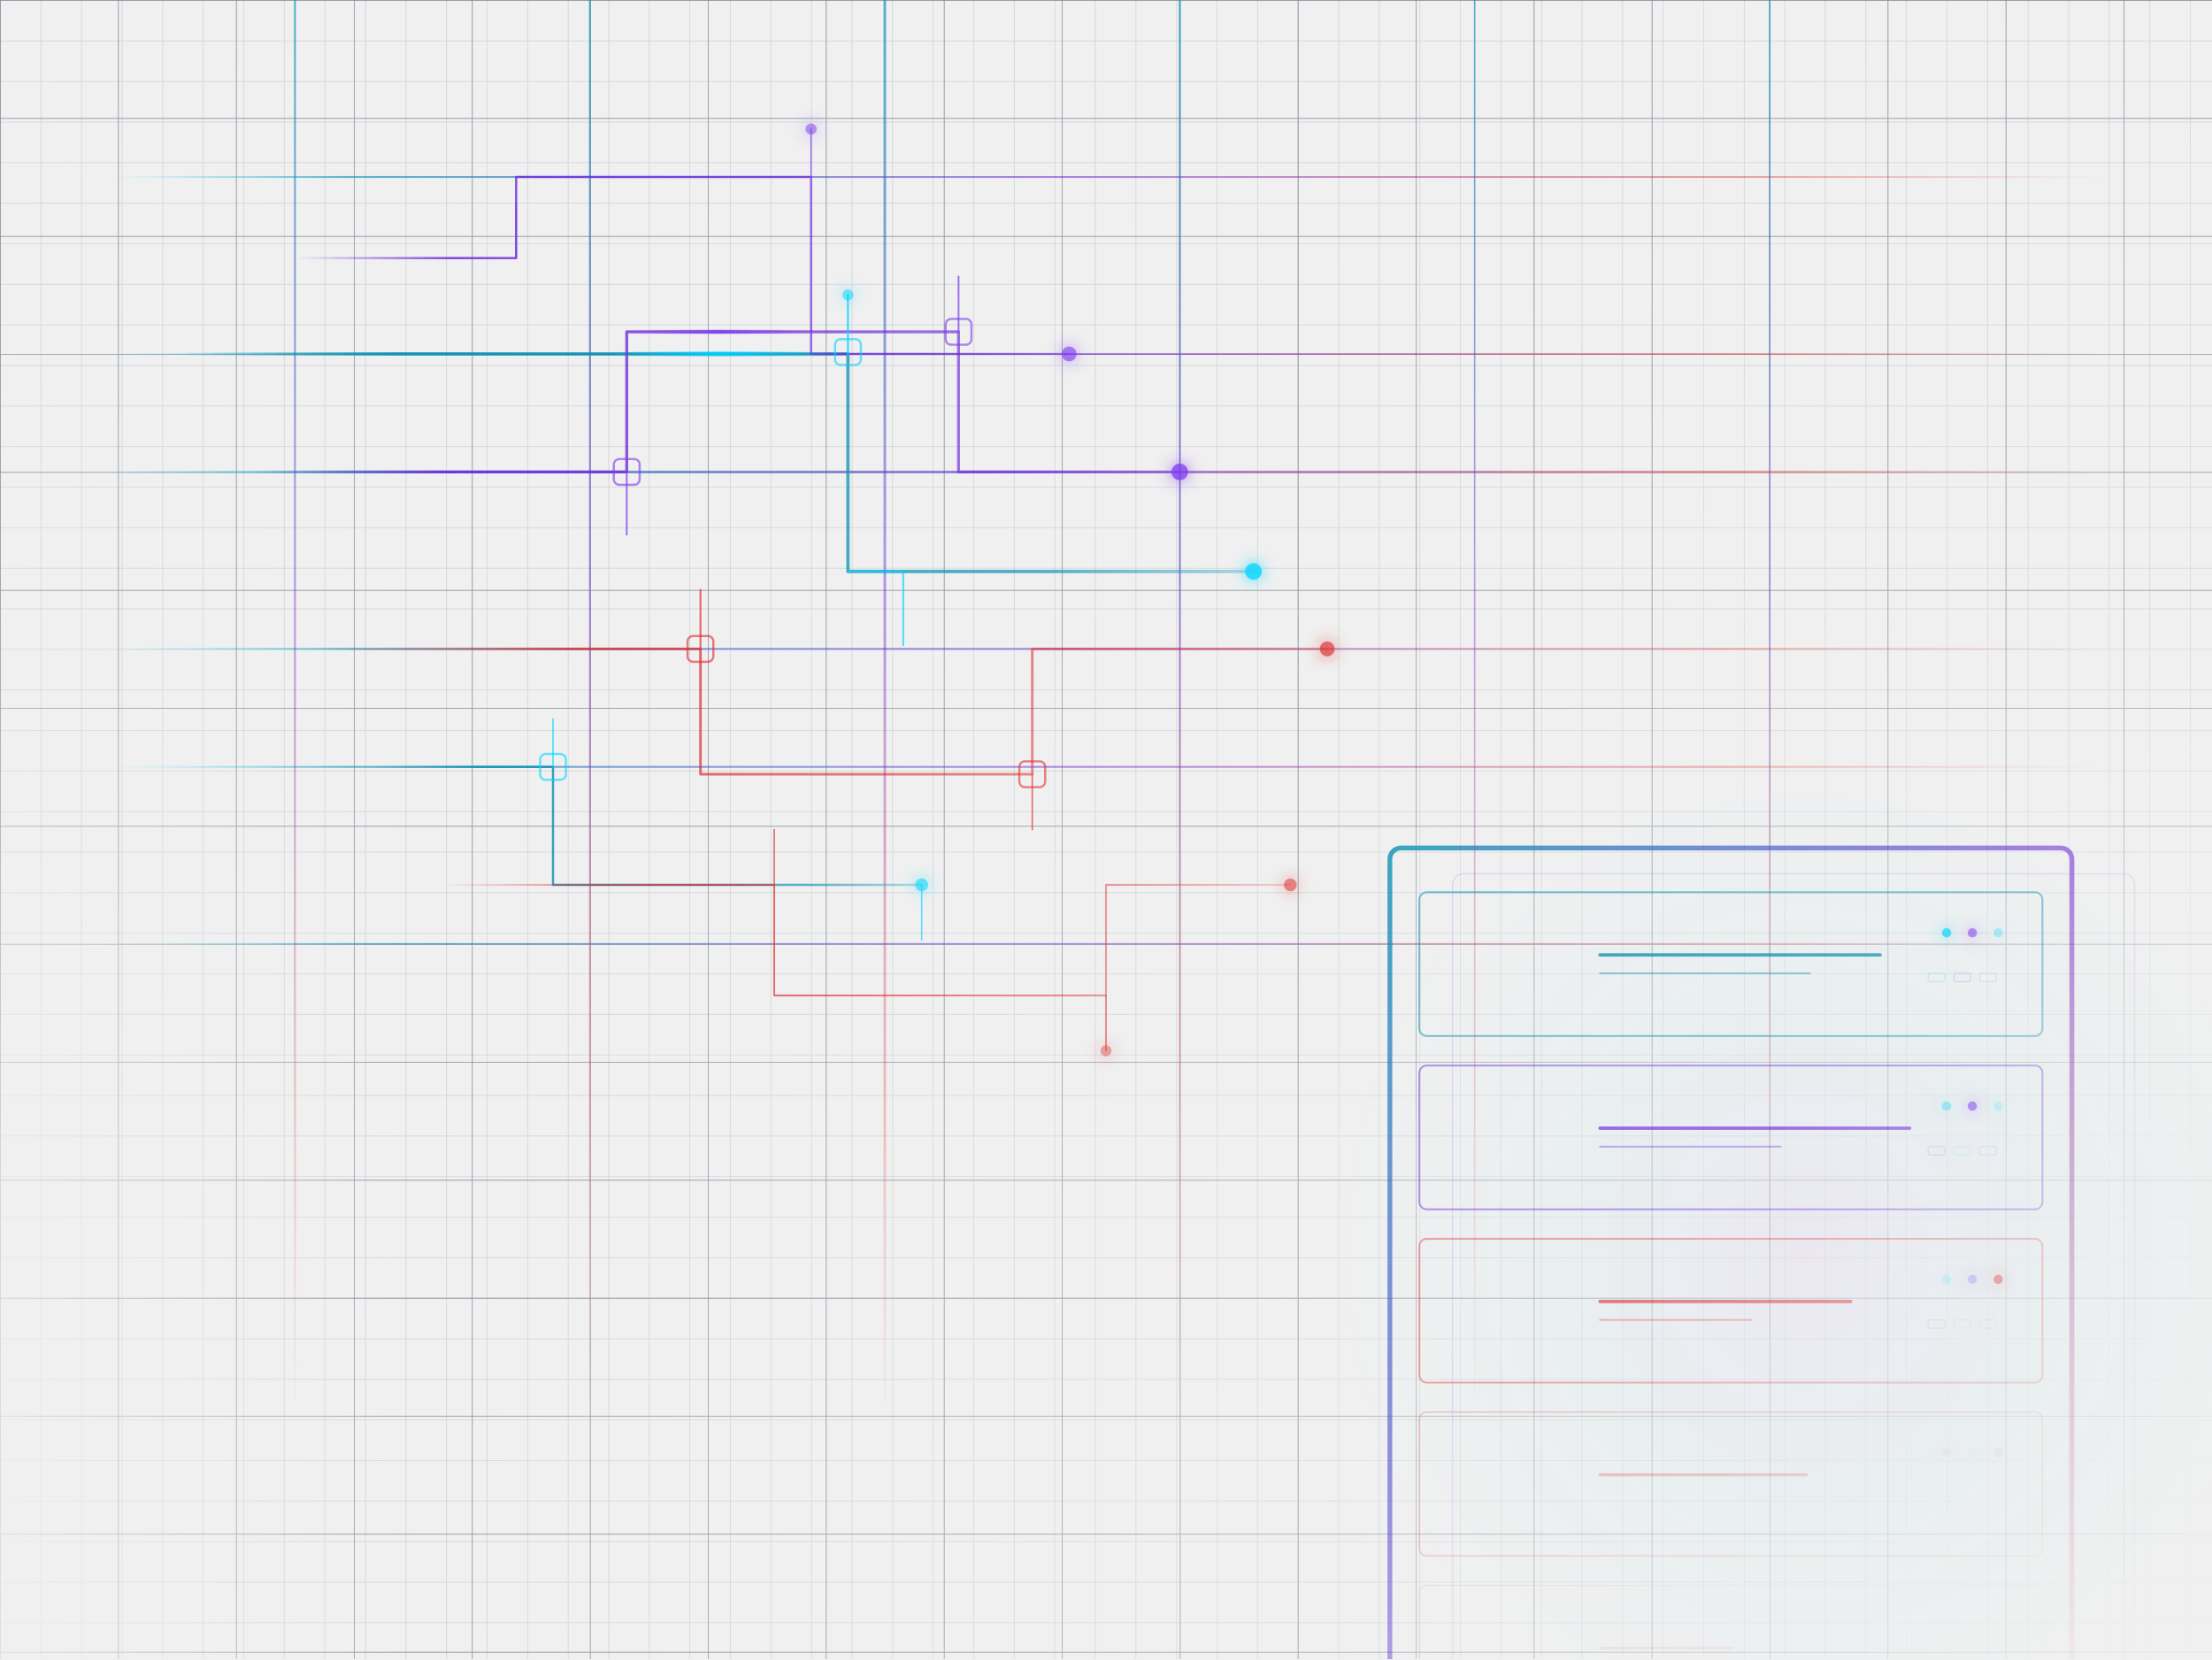
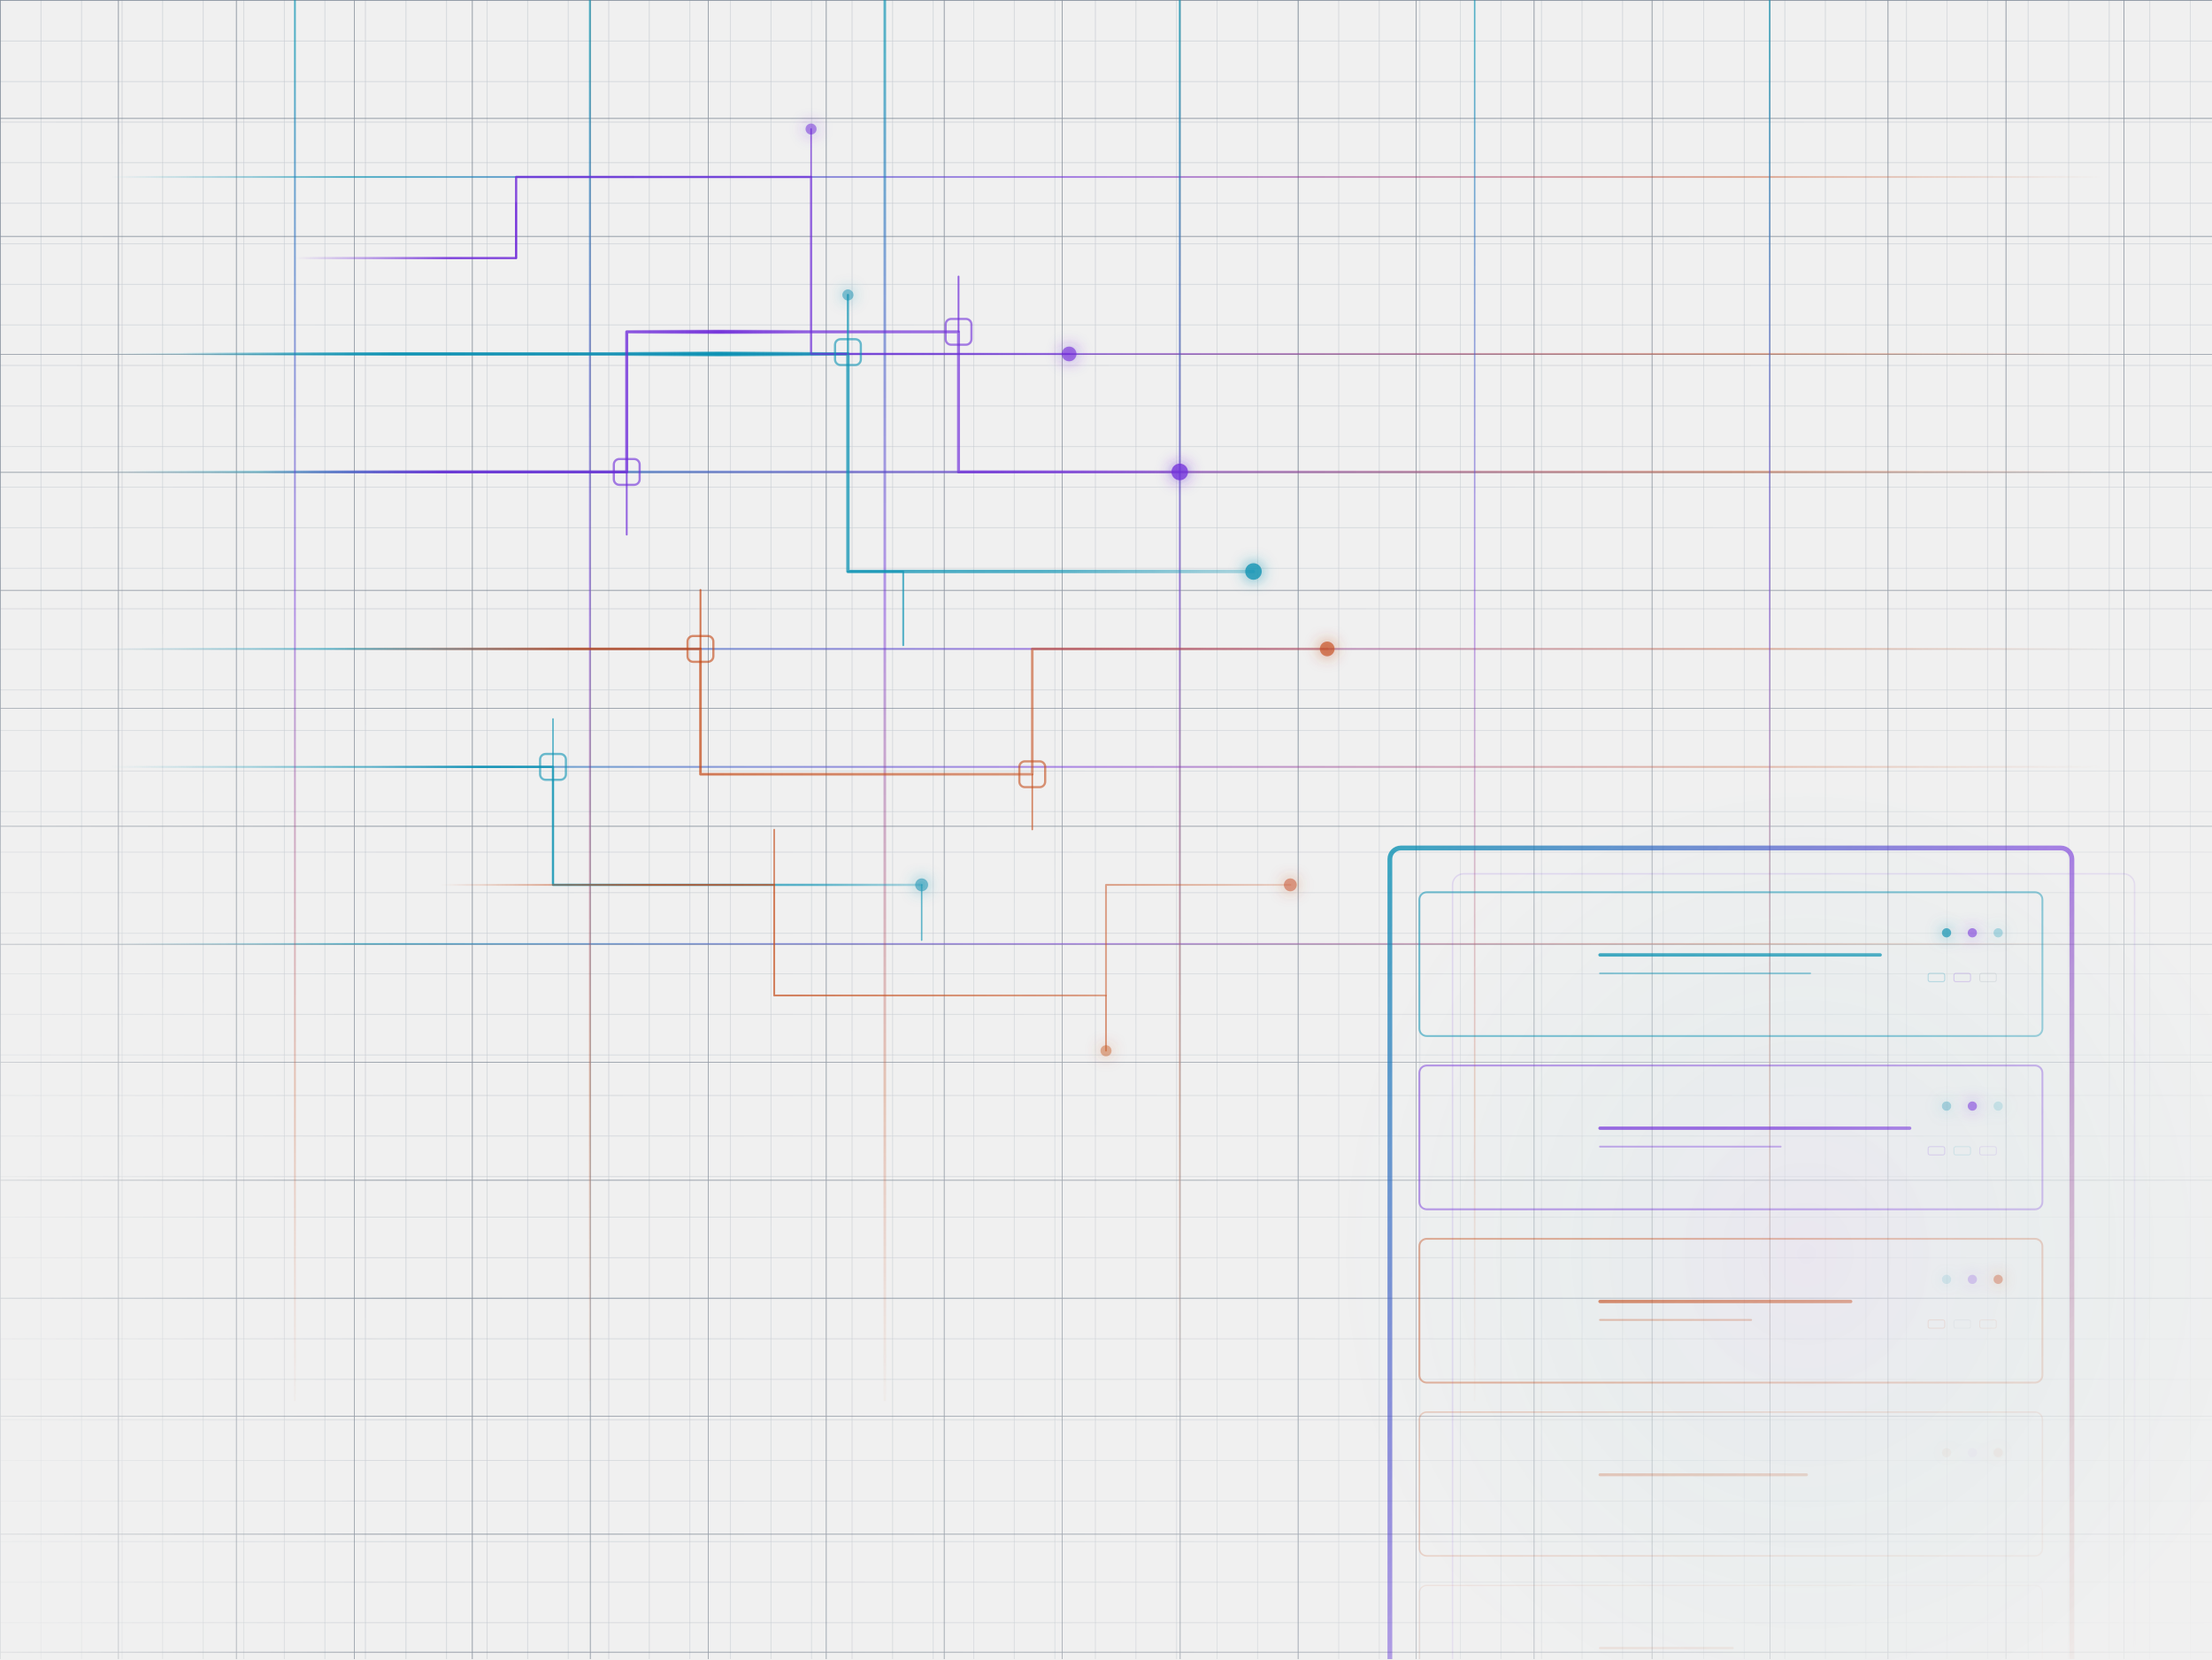
<svg xmlns="http://www.w3.org/2000/svg" width="1200" height="900" viewBox="0 0 1200 900" fill="none">
  <defs>
    <pattern id="majorGrid" width="64" height="64" patternUnits="userSpaceOnUse">
      <path d="M64 0H0V64" stroke="#475569" stroke-opacity="0.72" stroke-width="0.8" />
    </pattern>
    <pattern id="minorGrid" width="22" height="22" patternUnits="userSpaceOnUse">
      <path d="M22 0H0V22" stroke="#64748B" stroke-opacity="0.55" stroke-width="0.5" />
    </pattern>
    <linearGradient id="gridFadeV" x1="0" y1="0" x2="0" y2="900" gradientUnits="userSpaceOnUse">
      <stop offset="0%" stop-color="white" />
      <stop offset="35%" stop-color="white" stop-opacity="0.85" />
      <stop offset="55%" stop-color="white" stop-opacity="0.45" />
      <stop offset="72%" stop-color="white" stop-opacity="0.12" />
      <stop offset="100%" stop-color="white" stop-opacity="0" />
    </linearGradient>
    <linearGradient id="gridFadeH" x1="0" y1="0" x2="1200" y2="0" gradientUnits="userSpaceOnUse">
      <stop offset="0%" stop-color="white" stop-opacity="0.2" />
      <stop offset="18%" stop-color="white" />
      <stop offset="60%" stop-color="white" stop-opacity="0.7" />
      <stop offset="85%" stop-color="white" stop-opacity="0.25" />
      <stop offset="100%" stop-color="white" stop-opacity="0.08" />
    </linearGradient>
    <mask id="gridMask">
      <rect x="0" y="0" width="1200" height="900" fill="url(#gridFadeV)" />
      <rect x="0" y="0" width="1200" height="900" fill="url(#gridFadeH)" style="mix-blend-mode:multiply" />
    </mask>
    <linearGradient id="brandH" x1="60" y1="0" x2="1140" y2="0" gradientUnits="userSpaceOnUse">
-       <stop offset="0%" stop-color="#00D4FF" stop-opacity="0" />
+       <stop offset="0%" stop-color="#0891b2" stop-opacity="0" />
      <stop offset="12%" stop-color="#0891b2" stop-opacity="0.72" />
      <stop offset="48%" stop-color="#6d28d9" stop-opacity="0.62" />
-       <stop offset="82%" stop-color="#DC2626" stop-opacity="0.45" />
-       <stop offset="100%" stop-color="#DC2626" stop-opacity="0" />
+       <stop offset="82%" stop-color="#c2410c" stop-opacity="0.45" />
+       <stop offset="100%" stop-color="#c2410c" stop-opacity="0" />
    </linearGradient>
    <linearGradient id="brandV" x1="0" y1="30" x2="0" y2="780" gradientUnits="userSpaceOnUse">
      <stop offset="0%" stop-color="#0891b2" stop-opacity="0.78" />
      <stop offset="40%" stop-color="#6d28d9" stop-opacity="0.55" />
-       <stop offset="75%" stop-color="#DC2626" stop-opacity="0.35" />
-       <stop offset="100%" stop-color="#DC2626" stop-opacity="0" />
+       <stop offset="75%" stop-color="#c2410c" stop-opacity="0.35" />
+       <stop offset="100%" stop-color="#c2410c" stop-opacity="0" />
    </linearGradient>
    <linearGradient id="rackStroke" x1="0" y1="0" x2="1" y2="1" gradientUnits="objectBoundingBox">
      <stop offset="0%" stop-color="#0891b2" stop-opacity="0.85" />
      <stop offset="50%" stop-color="#6d28d9" stop-opacity="0.75" />
-       <stop offset="100%" stop-color="#DC2626" stop-opacity="0.6" />
+       <stop offset="100%" stop-color="#c2410c" stop-opacity="0.6" />
    </linearGradient>
    <radialGradient id="serverHalo" cx="0" cy="0" r="1" gradientUnits="userSpaceOnUse" gradientTransform="translate(980 680) rotate(90) scale(280 260)">
-       <stop offset="0%" stop-color="#7C3AED" stop-opacity="0.05" />
-       <stop offset="50%" stop-color="#00D4FF" stop-opacity="0.025" />
-       <stop offset="100%" stop-color="#00D4FF" stop-opacity="0" />
+       <stop offset="0%" stop-color="#6d28d9" stop-opacity="0.05" />
+       <stop offset="50%" stop-color="#0891b2" stop-opacity="0.025" />
+       <stop offset="100%" stop-color="#0891b2" stop-opacity="0" />
    </radialGradient>
    <linearGradient id="serverMaskG" x1="740" y1="420" x2="1180" y2="900" gradientUnits="userSpaceOnUse">
      <stop offset="0%" stop-color="white" stop-opacity="0.95" />
      <stop offset="45%" stop-color="white" stop-opacity="0.75" />
      <stop offset="75%" stop-color="white" stop-opacity="0.3" />
      <stop offset="100%" stop-color="white" stop-opacity="0" />
    </linearGradient>
    <mask id="serverMask">
      <rect x="0" y="0" width="1200" height="900" fill="black" />
      <rect x="690" y="380" width="520" height="520" rx="8" fill="url(#serverMaskG)" />
    </mask>
    <filter id="dotGlow" x="-200%" y="-200%" width="500%" height="500%">
      <feGaussianBlur stdDeviation="4" result="b" />
      <feMerge>
        <feMergeNode in="b" />
        <feMergeNode in="SourceGraphic" />
      </feMerge>
    </filter>
    <linearGradient id="edgeFadeLeft" x1="0" y1="0" x2="125" y2="0" gradientUnits="userSpaceOnUse">
      <stop offset="0%" stop-color="white" stop-opacity="0" />
      <stop offset="100%" stop-color="white" stop-opacity="1" />
    </linearGradient>
    <linearGradient id="edgeFadeTop" x1="0" y1="0" x2="0" y2="100" gradientUnits="userSpaceOnUse">
      <stop offset="0%" stop-color="white" stop-opacity="0" />
      <stop offset="100%" stop-color="white" stop-opacity="1" />
    </linearGradient>
    <mask id="edgeFadeMask">
      <rect x="0" y="0" width="1200" height="900" fill="white" />
      <rect x="0" y="0" width="125" height="900" fill="url(#edgeFadeLeft)" />
      <rect x="0" y="0" width="1200" height="100" fill="url(#edgeFadeTop)" />
    </mask>
    <linearGradient id="traceCyan" x1="0" y1="0" x2="1" y2="0" gradientUnits="objectBoundingBox">
      <stop offset="0%" stop-color="#0891b2" stop-opacity="0" />
      <stop offset="20%" stop-color="#0891b2" stop-opacity="0.88" />
      <stop offset="80%" stop-color="#0891b2" stop-opacity="0.7" />
      <stop offset="100%" stop-color="#0891b2" stop-opacity="0.3" />
    </linearGradient>
    <linearGradient id="traceViolet" x1="0" y1="0" x2="1" y2="0" gradientUnits="objectBoundingBox">
      <stop offset="0%" stop-color="#6d28d9" stop-opacity="0" />
      <stop offset="20%" stop-color="#6d28d9" stop-opacity="0.85" />
      <stop offset="80%" stop-color="#6d28d9" stop-opacity="0.65" />
      <stop offset="100%" stop-color="#6d28d9" stop-opacity="0.25" />
    </linearGradient>
    <linearGradient id="traceRed" x1="0" y1="0" x2="1" y2="0" gradientUnits="objectBoundingBox">
-       <stop offset="0%" stop-color="#DC2626" stop-opacity="0" />
-       <stop offset="25%" stop-color="#DC2626" stop-opacity="0.75" />
-       <stop offset="75%" stop-color="#DC2626" stop-opacity="0.55" />
-       <stop offset="100%" stop-color="#DC2626" stop-opacity="0.22" />
+       <stop offset="0%" stop-color="#c2410c" stop-opacity="0" />
+       <stop offset="25%" stop-color="#c2410c" stop-opacity="0.75" />
+       <stop offset="75%" stop-color="#c2410c" stop-opacity="0.55" />
+       <stop offset="100%" stop-color="#c2410c" stop-opacity="0.22" />
    </linearGradient>
    <linearGradient id="beamCyan" x1="0" y1="0" x2="1" y2="0" gradientUnits="objectBoundingBox">
-       <stop offset="0%" stop-color="#00D4FF" stop-opacity="0" />
-       <stop offset="40%" stop-color="#00D4FF" stop-opacity="0" />
-       <stop offset="50%" stop-color="#00D4FF" stop-opacity="1" />
-       <stop offset="60%" stop-color="#00D4FF" stop-opacity="0" />
-       <stop offset="100%" stop-color="#00D4FF" stop-opacity="0" />
+       <stop offset="0%" stop-color="#0891b2" stop-opacity="0" />
+       <stop offset="40%" stop-color="#0891b2" stop-opacity="0" />
+       <stop offset="50%" stop-color="#0891b2" stop-opacity="1" />
+       <stop offset="60%" stop-color="#0891b2" stop-opacity="0" />
+       <stop offset="100%" stop-color="#0891b2" stop-opacity="0" />
      <animateTransform attributeName="gradientTransform" type="translate" values="-1 0;2 0" dur="3s" repeatCount="indefinite" />
    </linearGradient>
    <linearGradient id="beamViolet" x1="0" y1="0" x2="1" y2="0" gradientUnits="objectBoundingBox">
-       <stop offset="0%" stop-color="#7C3AED" stop-opacity="0" />
-       <stop offset="40%" stop-color="#7C3AED" stop-opacity="0" />
-       <stop offset="50%" stop-color="#7C3AED" stop-opacity="1" />
-       <stop offset="60%" stop-color="#7C3AED" stop-opacity="0" />
-       <stop offset="100%" stop-color="#7C3AED" stop-opacity="0" />
+       <stop offset="0%" stop-color="#6d28d9" stop-opacity="0" />
+       <stop offset="40%" stop-color="#6d28d9" stop-opacity="0" />
+       <stop offset="50%" stop-color="#6d28d9" stop-opacity="1" />
+       <stop offset="60%" stop-color="#6d28d9" stop-opacity="0" />
+       <stop offset="100%" stop-color="#6d28d9" stop-opacity="0" />
      <animateTransform attributeName="gradientTransform" type="translate" values="-1 0;2 0" dur="4s" repeatCount="indefinite" />
    </linearGradient>
    <style>
      .twinkle{animation:twinkle 3s ease-in-out infinite}
      .twinkle-slow{animation:twinkle 4.8s ease-in-out infinite}
      .twinkle-offset{animation:twinkle 3.4s ease-in-out infinite; animation-delay: 1.2s}
      @keyframes twinkle{0%,100%{opacity:1}50%{opacity:.18}}
    </style>
  </defs>
  <g mask="url(#edgeFadeMask)">
    <g mask="url(#gridMask)">
      <rect width="1200" height="900" fill="url(#majorGrid)" opacity="0.8" />
      <rect width="1200" height="900" fill="url(#minorGrid)" opacity="0.6" />
      <g opacity="0.9">
        <path d="M60 96H1140" stroke="url(#brandH)" stroke-width="1.0" />
        <path d="M60 192H1140" stroke="url(#brandH)" stroke-width="1.0" />
        <path d="M60 256H1140" stroke="url(#brandH)" stroke-width="1.4" />
        <path d="M60 352H1140" stroke="url(#brandH)" stroke-width="1.0" />
        <path d="M60 416H1140" stroke="url(#brandH)" stroke-width="1.0" />
        <path d="M60 512H1140" stroke="url(#brandH)" stroke-width="0.8" />
      </g>
      <g opacity="0.85">
        <path d="M160 0V760" stroke="url(#brandV)" stroke-width="1.0" />
        <path d="M320 0V760" stroke="url(#brandV)" stroke-width="1.0" />
        <path d="M480 0V760" stroke="url(#brandV)" stroke-width="1.4" />
        <path d="M640 0V760" stroke="url(#brandV)" stroke-width="1.0" />
        <path d="M800 0V760" stroke="url(#brandV)" stroke-width="0.8" />
        <path d="M960 0V760" stroke="url(#brandV)" stroke-width="0.8" />
      </g>
      <g fill="none" stroke-linecap="round" stroke-linejoin="round">
        <path d="M100 192 H460 V310 H680" stroke="url(#traceCyan)" stroke-width="1.8" />
        <path d="M140 256 H340 V180 H520 V256 H640" stroke="url(#traceViolet)" stroke-width="1.6" />
        <path d="M180 352 H380 V420 H560 V352 H720" stroke="url(#traceRed)" stroke-width="1.4" />
        <path d="M200 416 H300 V480 H500" stroke="url(#traceCyan)" stroke-width="1.2" />
        <path d="M160 140 H280 V96 H440 V192 H580" stroke="url(#traceViolet)" stroke-width="1.2" />
        <path d="M240 480 H420 V540 H600 V480 H700" stroke="url(#traceRed)" stroke-width="1.0" />
      </g>
      <g fill="none" stroke-linecap="round" stroke-linejoin="round" opacity="0.7">
-         <path d="M460 192 V160" stroke="#00D4FF" stroke-width="1.2" />
-         <path d="M460 310 H490 V350" stroke="#00D4FF" stroke-width="1.0" />
-         <path d="M340 256 V290" stroke="#7C3AED" stroke-width="1.0" />
-         <path d="M520 180 V150" stroke="#7C3AED" stroke-width="1.0" />
-         <path d="M380 352 V320" stroke="#DC2626" stroke-width="1.0" />
-         <path d="M560 420 V450" stroke="#DC2626" stroke-width="0.8" />
-         <path d="M300 416 V390" stroke="#00D4FF" stroke-width="0.8" />
-         <path d="M500 480 V510" stroke="#00D4FF" stroke-width="0.8" />
-         <path d="M280 140 V110" stroke="#7C3AED" stroke-width="0.8" />
-         <path d="M440 96 V70" stroke="#7C3AED" stroke-width="0.8" />
-         <path d="M420 480 V450" stroke="#DC2626" stroke-width="0.8" />
-         <path d="M600 540 V570" stroke="#DC2626" stroke-width="0.8" />
-       </g>
-       <g filter="url(#dotGlow)">
-         <circle cx="680" cy="310" r="4.5" fill="#00D4FF" fill-opacity="0.8" class="twinkle" />
-         <circle cx="500" cy="480" r="3.5" fill="#00D4FF" fill-opacity="0.6" />
-         <circle cx="460" cy="160" r="3" fill="#00D4FF" fill-opacity="0.5" />
-         <circle cx="640" cy="256" r="4.5" fill="#7C3AED" fill-opacity="0.75" class="twinkle-offset" />
-         <circle cx="580" cy="192" r="4" fill="#7C3AED" fill-opacity="0.6" />
-         <circle cx="440" cy="70" r="3" fill="#7C3AED" fill-opacity="0.5" />
-         <circle cx="720" cy="352" r="4" fill="#DC2626" fill-opacity="0.65" />
-         <circle cx="700" cy="480" r="3.5" fill="#DC2626" fill-opacity="0.55" />
-         <circle cx="600" cy="570" r="3" fill="#DC2626" fill-opacity="0.45" />
+         <path d="M460 192 V160" stroke="#0891b2" stroke-width="1.2" />
+         <path d="M460 310 H490 V350" stroke="#0891b2" stroke-width="1.0" />
+         <path d="M340 256 V290" stroke="#6d28d9" stroke-width="1.0" />
+         <path d="M520 180 V150" stroke="#6d28d9" stroke-width="1.0" />
+         <path d="M380 352 V320" stroke="#c2410c" stroke-width="1.0" />
+         <path d="M560 420 V450" stroke="#c2410c" stroke-width="0.8" />
+         <path d="M300 416 V390" stroke="#0891b2" stroke-width="0.8" />
+         <path d="M500 480 V510" stroke="#0891b2" stroke-width="0.8" />
+         <path d="M280 140 V110" stroke="#6d28d9" stroke-width="0.8" />
+         <path d="M440 96 V70" stroke="#6d28d9" stroke-width="0.8" />
+         <path d="M420 480 V450" stroke="#c2410c" stroke-width="0.8" />
+         <path d="M600 540 V570" stroke="#c2410c" stroke-width="0.8" />
+       </g>
+       <g filter="url(#dotGlow)">
+         <circle cx="680" cy="310" r="4.5" fill="#0891b2" fill-opacity="0.8" class="twinkle" />
+         <circle cx="500" cy="480" r="3.5" fill="#0891b2" fill-opacity="0.6" />
+         <circle cx="460" cy="160" r="3" fill="#0891b2" fill-opacity="0.5" />
+         <circle cx="640" cy="256" r="4.5" fill="#6d28d9" fill-opacity="0.75" class="twinkle-offset" />
+         <circle cx="580" cy="192" r="4" fill="#6d28d9" fill-opacity="0.6" />
+         <circle cx="440" cy="70" r="3" fill="#6d28d9" fill-opacity="0.5" />
+         <circle cx="720" cy="352" r="4" fill="#c2410c" fill-opacity="0.65" />
+         <circle cx="700" cy="480" r="3.5" fill="#c2410c" fill-opacity="0.55" />
+         <circle cx="600" cy="570" r="3" fill="#c2410c" fill-opacity="0.45" />
      </g>
      <g fill="none" stroke-width="1.2" opacity="0.6">
-         <rect x="453" y="184" width="14" height="14" rx="3" stroke="#00D4FF" />
-         <rect x="333" y="249" width="14" height="14" rx="3" stroke="#7C3AED" />
-         <rect x="373" y="345" width="14" height="14" rx="3" stroke="#DC2626" />
-         <rect x="513" y="173" width="14" height="14" rx="3" stroke="#7C3AED" />
-         <rect x="553" y="413" width="14" height="14" rx="3" stroke="#DC2626" />
-         <rect x="293" y="409" width="14" height="14" rx="3" stroke="#00D4FF" />
+         <rect x="453" y="184" width="14" height="14" rx="3" stroke="#0891b2" />
+         <rect x="333" y="249" width="14" height="14" rx="3" stroke="#6d28d9" />
+         <rect x="373" y="345" width="14" height="14" rx="3" stroke="#c2410c" />
+         <rect x="513" y="173" width="14" height="14" rx="3" stroke="#6d28d9" />
+         <rect x="553" y="413" width="14" height="14" rx="3" stroke="#c2410c" />
+         <rect x="293" y="409" width="14" height="14" rx="3" stroke="#0891b2" />
      </g>
      <path d="M100 192 H460 V310 H680" stroke="url(#beamCyan)" stroke-width="2.5" fill="none" stroke-linecap="round" stroke-linejoin="round" opacity="0.85" />
      <path d="M140 256 H340 V180 H520 V256 H640" stroke="url(#beamViolet)" stroke-width="2.2" fill="none" stroke-linecap="round" stroke-linejoin="round" opacity="0.75" />
    </g>
  </g>
  <ellipse cx="976" cy="680" rx="260" ry="250" fill="url(#serverHalo)" />
  <g mask="url(#serverMask)">
    <g transform="translate(740 460)">
-       <rect x="48" y="14" width="370" height="500" rx="6" fill="none" stroke="#7C3AED" stroke-opacity="0.15" stroke-width="0.8" />
+       <rect x="48" y="14" width="370" height="500" rx="6" fill="none" stroke="#6d28d9" stroke-opacity="0.15" stroke-width="0.8" />
      <rect x="14" y="0" width="370" height="500" rx="6" fill="none" stroke="url(#rackStroke)" stroke-width="2.6" />
      <rect x="30" y="24" width="338" height="78" rx="4" fill="none" stroke="#0891b2" stroke-opacity="0.6" stroke-width="1.0" />
      <path d="M128 58H280" stroke="#0891b2" stroke-opacity="0.9" stroke-width="1.8" stroke-linecap="round" />
      <path d="M128 68H242" stroke="#0891b2" stroke-opacity="0.5" stroke-width="1.0" stroke-linecap="round" />
      <g filter="url(#dotGlow)">
-         <circle cx="316" cy="46" r="2.5" fill="#00D4FF" fill-opacity="0.9" class="twinkle" />
-         <circle cx="330" cy="46" r="2.5" fill="#7C3AED" fill-opacity="0.7" />
-         <circle cx="344" cy="46" r="2.5" fill="#00D4FF" fill-opacity="0.35" />
-       </g>
-       <rect x="306" y="68" width="9" height="4.5" rx="1" fill="none" stroke="#00D4FF" stroke-opacity="0.35" stroke-width="0.5" />
-       <rect x="320" y="68" width="9" height="4.5" rx="1" fill="none" stroke="#7C3AED" stroke-opacity="0.28" stroke-width="0.5" />
+         <circle cx="316" cy="46" r="2.5" fill="#0891b2" fill-opacity="0.9" class="twinkle" />
+         <circle cx="330" cy="46" r="2.5" fill="#6d28d9" fill-opacity="0.7" />
+         <circle cx="344" cy="46" r="2.5" fill="#0891b2" fill-opacity="0.35" />
+       </g>
+       <rect x="306" y="68" width="9" height="4.5" rx="1" fill="none" stroke="#0891b2" stroke-opacity="0.35" stroke-width="0.5" />
+       <rect x="320" y="68" width="9" height="4.5" rx="1" fill="none" stroke="#6d28d9" stroke-opacity="0.28" stroke-width="0.5" />
      <rect x="334" y="68" width="9" height="4.5" rx="1" fill="none" stroke="#64748B" stroke-opacity="0.2" stroke-width="0.5" />
      <rect x="30" y="118" width="338" height="78" rx="4" fill="none" stroke="#6d28d9" stroke-opacity="0.55" stroke-width="1.0" />
      <path d="M128 152H296" stroke="#6d28d9" stroke-opacity="0.85" stroke-width="1.8" stroke-linecap="round" />
      <path d="M128 162H226" stroke="#6d28d9" stroke-opacity="0.45" stroke-width="1.0" stroke-linecap="round" />
      <g filter="url(#dotGlow)">
-         <circle cx="316" cy="140" r="2.5" fill="#00D4FF" fill-opacity="0.5" />
-         <circle cx="330" cy="140" r="2.5" fill="#7C3AED" fill-opacity="0.85" class="twinkle" />
-         <circle cx="344" cy="140" r="2.5" fill="#00D4FF" fill-opacity="0.25" />
-       </g>
-       <rect x="306" y="162" width="9" height="4.5" rx="1" fill="none" stroke="#7C3AED" stroke-opacity="0.28" stroke-width="0.5" />
-       <rect x="320" y="162" width="9" height="4.5" rx="1" fill="none" stroke="#00D4FF" stroke-opacity="0.22" stroke-width="0.5" />
-       <rect x="334" y="162" width="9" height="4.5" rx="1" fill="none" stroke="#7C3AED" stroke-opacity="0.2" stroke-width="0.5" />
-       <rect x="30" y="212" width="338" height="78" rx="4" fill="none" stroke="#DC2626" stroke-opacity="0.48" stroke-width="1.0" />
-       <path d="M128 246H264" stroke="#DC2626" stroke-opacity="0.78" stroke-width="1.8" stroke-linecap="round" />
-       <path d="M128 256H210" stroke="#DC2626" stroke-opacity="0.4" stroke-width="1.0" stroke-linecap="round" />
-       <g filter="url(#dotGlow)">
-         <circle cx="316" cy="234" r="2.5" fill="#00D4FF" fill-opacity="0.25" />
-         <circle cx="330" cy="234" r="2.5" fill="#7C3AED" fill-opacity="0.45" />
-         <circle cx="344" cy="234" r="2.5" fill="#DC2626" fill-opacity="0.8" class="twinkle-slow" />
-       </g>
-       <rect x="306" y="256" width="9" height="4.5" rx="1" fill="none" stroke="#DC2626" stroke-opacity="0.25" stroke-width="0.5" />
+         <circle cx="316" cy="140" r="2.5" fill="#0891b2" fill-opacity="0.5" />
+         <circle cx="330" cy="140" r="2.5" fill="#6d28d9" fill-opacity="0.85" class="twinkle" />
+         <circle cx="344" cy="140" r="2.5" fill="#0891b2" fill-opacity="0.25" />
+       </g>
+       <rect x="306" y="162" width="9" height="4.5" rx="1" fill="none" stroke="#6d28d9" stroke-opacity="0.28" stroke-width="0.5" />
+       <rect x="320" y="162" width="9" height="4.5" rx="1" fill="none" stroke="#0891b2" stroke-opacity="0.22" stroke-width="0.5" />
+       <rect x="334" y="162" width="9" height="4.5" rx="1" fill="none" stroke="#6d28d9" stroke-opacity="0.2" stroke-width="0.5" />
+       <rect x="30" y="212" width="338" height="78" rx="4" fill="none" stroke="#c2410c" stroke-opacity="0.48" stroke-width="1.0" />
+       <path d="M128 246H264" stroke="#c2410c" stroke-opacity="0.78" stroke-width="1.8" stroke-linecap="round" />
+       <path d="M128 256H210" stroke="#c2410c" stroke-opacity="0.4" stroke-width="1.0" stroke-linecap="round" />
+       <g filter="url(#dotGlow)">
+         <circle cx="316" cy="234" r="2.5" fill="#0891b2" fill-opacity="0.25" />
+         <circle cx="330" cy="234" r="2.5" fill="#6d28d9" fill-opacity="0.45" />
+         <circle cx="344" cy="234" r="2.5" fill="#c2410c" fill-opacity="0.8" class="twinkle-slow" />
+       </g>
+       <rect x="306" y="256" width="9" height="4.5" rx="1" fill="none" stroke="#c2410c" stroke-opacity="0.25" stroke-width="0.5" />
      <rect x="320" y="256" width="9" height="4.5" rx="1" fill="none" stroke="#64748B" stroke-opacity="0.15" stroke-width="0.5" />
-       <rect x="334" y="256" width="9" height="4.5" rx="1" fill="none" stroke="#DC2626" stroke-opacity="0.18" stroke-width="0.5" />
-       <rect x="30" y="306" width="338" height="78" rx="4" fill="none" stroke="#DC2626" stroke-opacity="0.28" stroke-width="0.8" />
-       <path d="M128 340H240" stroke="#DC2626" stroke-opacity="0.4" stroke-width="1.6" stroke-linecap="round" />
+       <rect x="334" y="256" width="9" height="4.5" rx="1" fill="none" stroke="#c2410c" stroke-opacity="0.18" stroke-width="0.5" />
+       <rect x="30" y="306" width="338" height="78" rx="4" fill="none" stroke="#c2410c" stroke-opacity="0.28" stroke-width="0.8" />
+       <path d="M128 340H240" stroke="#c2410c" stroke-opacity="0.4" stroke-width="1.6" stroke-linecap="round" />
      <g filter="url(#dotGlow)" opacity="0.4">
-         <circle cx="316" cy="328" r="2.5" fill="#DC2626" fill-opacity="0.3" />
-         <circle cx="330" cy="328" r="2.5" fill="#7C3AED" fill-opacity="0.22" />
-         <circle cx="344" cy="328" r="2.5" fill="#DC2626" fill-opacity="0.4" />
-       </g>
-       <rect x="30" y="400" width="338" height="78" rx="4" fill="none" stroke="#DC2626" stroke-opacity="0.15" stroke-width="0.6" />
-       <path d="M128 434H200" stroke="#DC2626" stroke-opacity="0.22" stroke-width="1.2" stroke-linecap="round" />
+         <circle cx="316" cy="328" r="2.5" fill="#c2410c" fill-opacity="0.3" />
+         <circle cx="330" cy="328" r="2.5" fill="#6d28d9" fill-opacity="0.22" />
+         <circle cx="344" cy="328" r="2.5" fill="#c2410c" fill-opacity="0.4" />
+       </g>
+       <rect x="30" y="400" width="338" height="78" rx="4" fill="none" stroke="#c2410c" stroke-opacity="0.15" stroke-width="0.6" />
+       <path d="M128 434H200" stroke="#c2410c" stroke-opacity="0.22" stroke-width="1.2" stroke-linecap="round" />
      <path d="M30 488H180" stroke="url(#rackStroke)" stroke-opacity="0.15" stroke-width="0.8" stroke-linecap="round" />
    </g>
  </g>
</svg>
